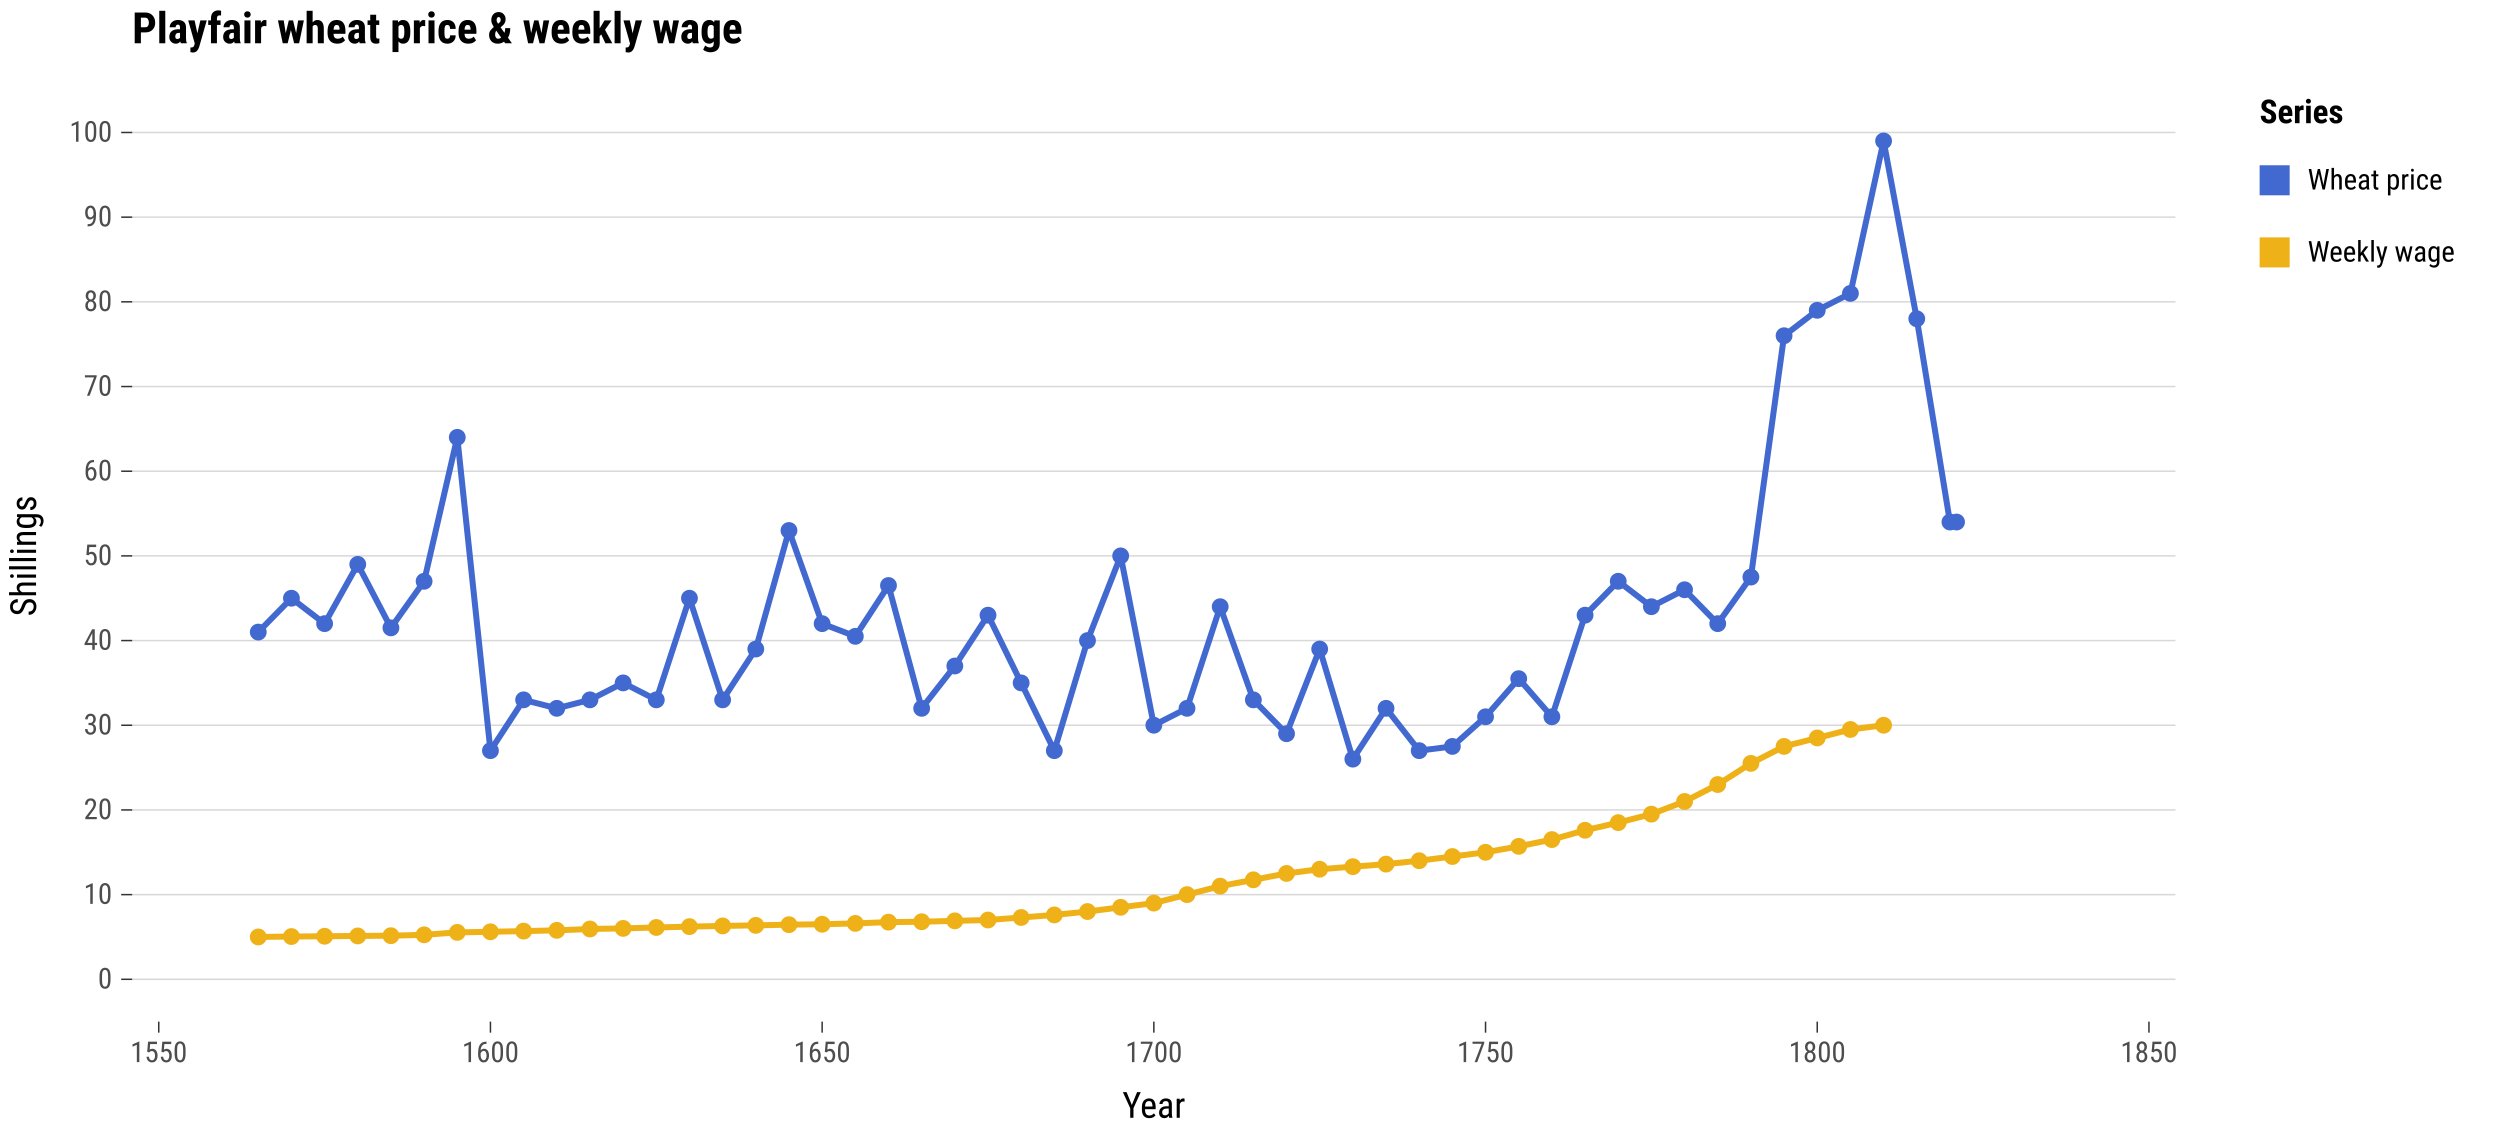
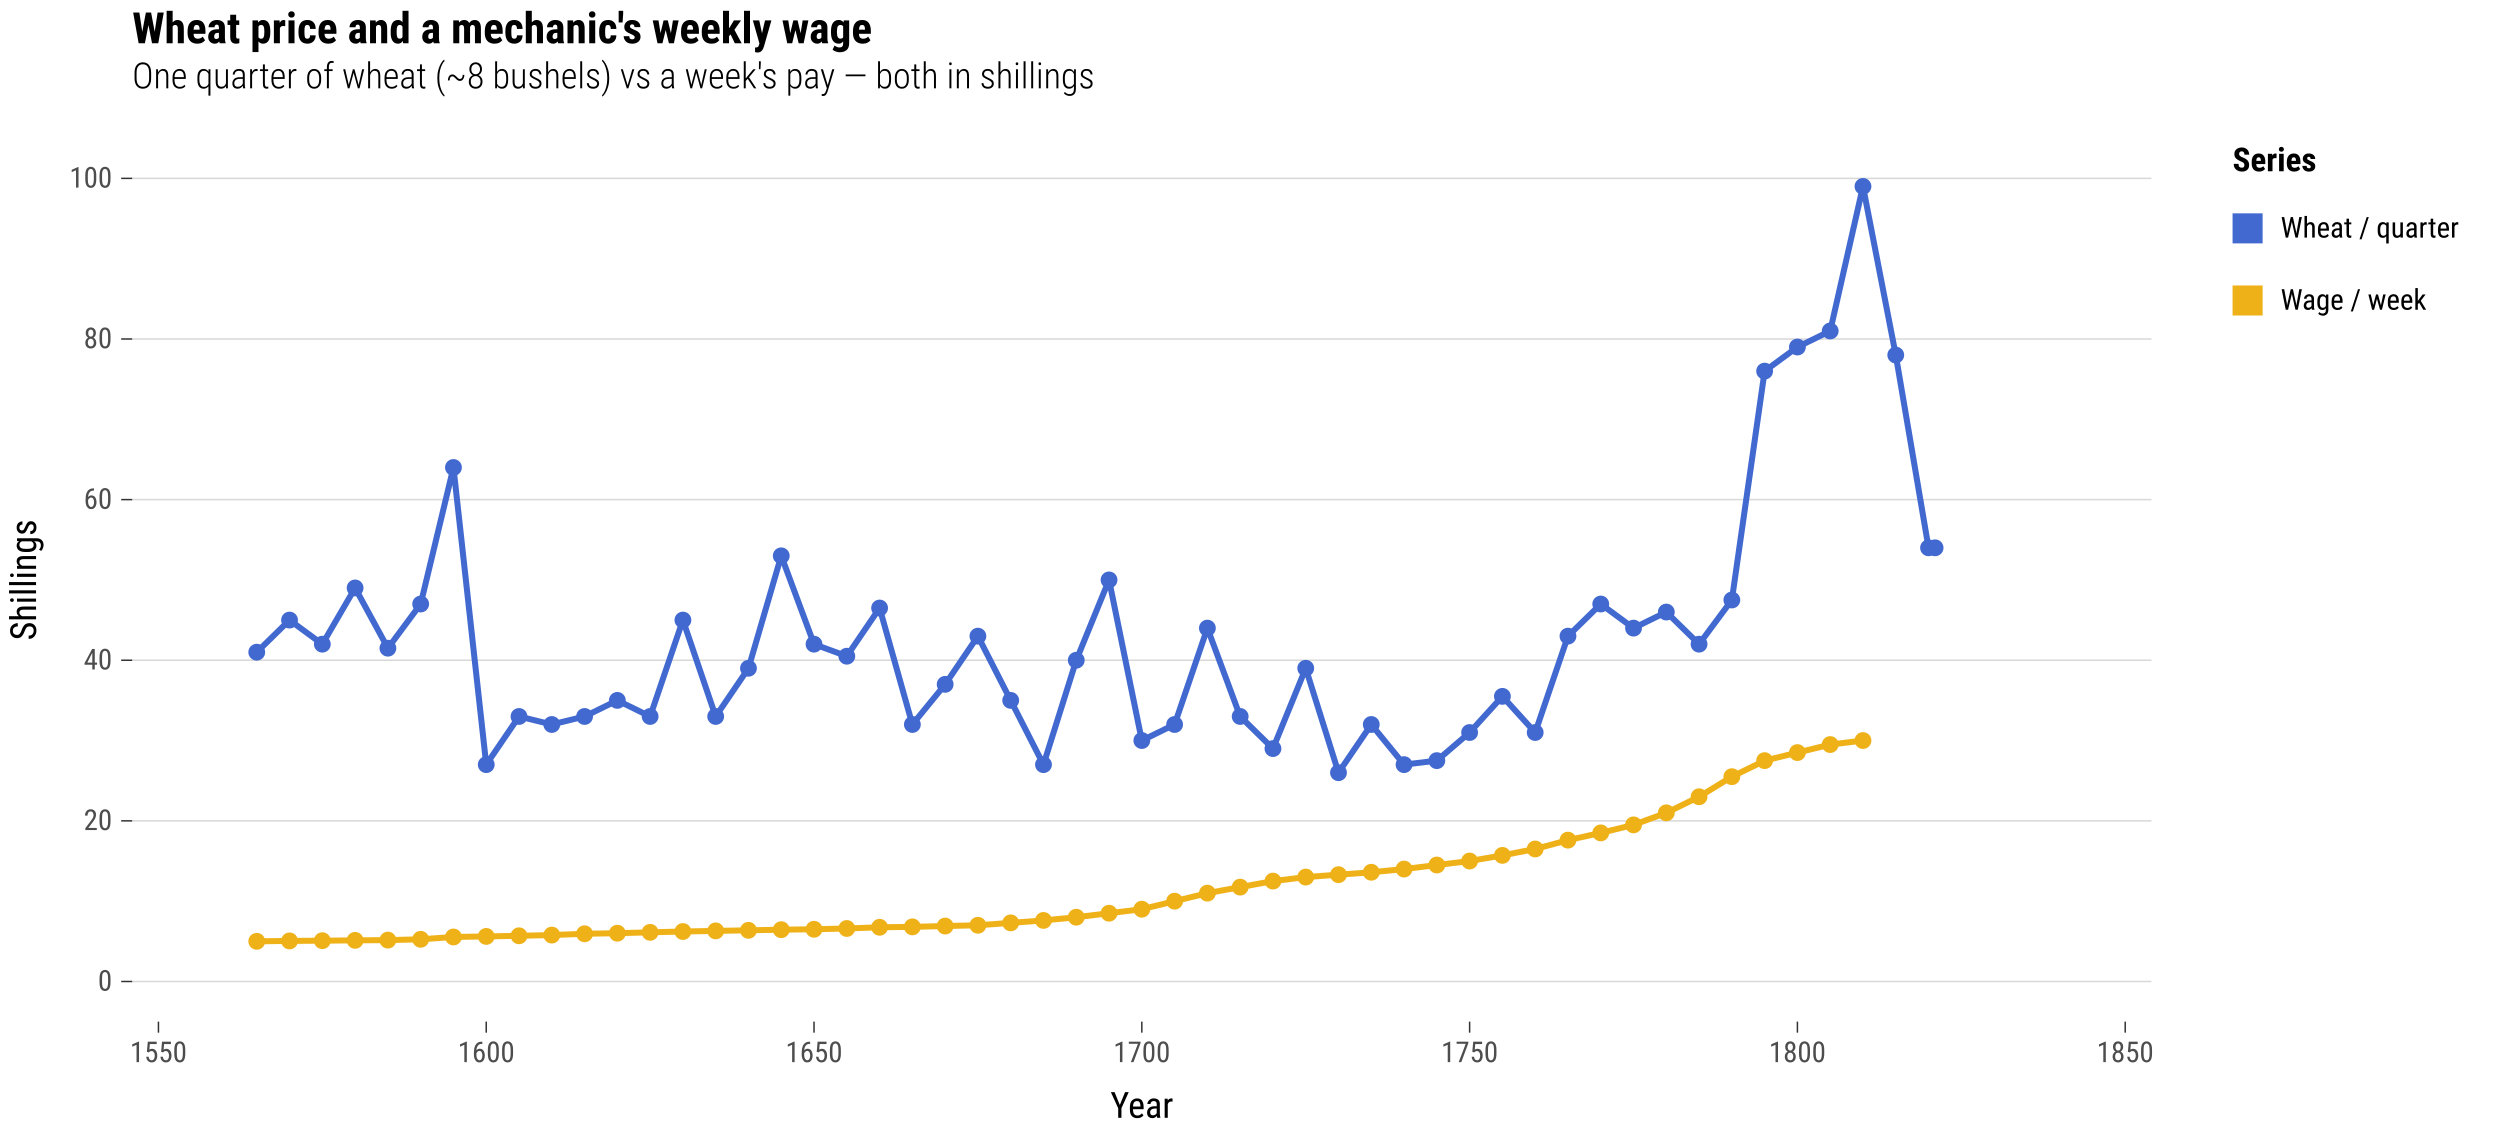
- <svg xmlns="http://www.w3.org/2000/svg" width="832" height="380" viewBox="0 0 832 380" role="img" aria-label="Playfair wheat price &amp; weekly wage" class="gg-plot" font-family="&quot;Roboto Condensed&quot;, &quot;Arial Narrow&quot;, Arial, sans-serif" font-size="12" font-weight="400" text-rendering="optimizeLegibility" shape-rendering="geometricPrecision">
+ <svg xmlns="http://www.w3.org/2000/svg" width="832" height="380" viewBox="0 0 832 380" role="img" aria-label="Wheat price and a mechanic's weekly wage" class="gg-plot" font-family="&quot;Roboto Condensed&quot;, &quot;Arial Narrow&quot;, Arial, sans-serif" font-size="12" font-weight="400" text-rendering="optimizeLegibility" shape-rendering="geometricPrecision">
  <rect class="gg-paper" width="832" height="380" fill="var(--gg-paper, #ffffff)" />
-   <text class="gg-title" x="44" y="14.4" font-size="14.4" font-weight="700" fill="var(--gg-ink, #000000)">Playfair wheat price &amp; weekly wage</text>
+   <text class="gg-title" x="44" y="14.4" font-size="14.4" font-weight="700" fill="var(--gg-ink, #000000)">Wheat price and a mechanic's weekly wage</text>
+   <text class="gg-subtitle" x="44" y="29.4" font-size="12" font-weight="300" fill="var(--gg-ink, #000000)">One quarter of wheat (~8 bushels) vs a week's pay — both in shillings</text>
  <defs>
    <clipPath id="shc_ridership-line_observable10_832x380-gg-clip-0">
-       <rect width="680" height="310" />
+       <rect width="672" height="294" />
    </clipPath>
  </defs>
-   <g class="gg-panel" data-panel="0" transform="translate(44,30)">
-     <rect class="gg-panel-background" width="680" height="310" fill="var(--gg-panel, #ffffff)" />
+   <g class="gg-panel" data-panel="0" transform="translate(44,46)">
+     <rect class="gg-panel-background" width="672" height="294" fill="var(--gg-panel, #ffffff)" />
    <g class="gg-grid" stroke="var(--gg-grid, #D8D8D8)" stroke-width="0.5" vector-effect="non-scaling-stroke">
-       <line x1="0" y1="295.91" x2="680" y2="295.91" />
-       <line x1="0" y1="267.73" x2="680" y2="267.73" />
-       <line x1="0" y1="239.55" x2="680" y2="239.55" />
-       <line x1="0" y1="211.36" x2="680" y2="211.36" />
-       <line x1="0" y1="183.18" x2="680" y2="183.18" />
-       <line x1="0" y1="155" x2="680" y2="155" />
-       <line x1="0" y1="126.82" x2="680" y2="126.82" />
-       <line x1="0" y1="98.64" x2="680" y2="98.64" />
-       <line x1="0" y1="70.45" x2="680" y2="70.45" />
-       <line x1="0" y1="42.27" x2="680" y2="42.27" />
-       <line x1="0" y1="14.09" x2="680" y2="14.09" />
+       <line x1="0" y1="280.64" x2="672" y2="280.64" />
+       <line x1="0" y1="227.18" x2="672" y2="227.18" />
+       <line x1="0" y1="173.73" x2="672" y2="173.73" />
+       <line x1="0" y1="120.27" x2="672" y2="120.27" />
+       <line x1="0" y1="66.82" x2="672" y2="66.82" />
+       <line x1="0" y1="13.36" x2="672" y2="13.36" />
    </g>
    <g class="gg-marks" clip-path="url(#shc_ridership-line_observable10_832x380-gg-clip-0)">
      <g class="gg-batch gg-paths" data-layer="0">
-         <path d="M41.95 180.36L52.99 169.09L64.03 177.55L75.06 157.82L86.1 178.95L97.14 163.45L108.18 115.55L119.22 219.82L130.26 202.91L141.3 205.73L152.34 202.91L163.38 197.27L174.42 202.91L185.45 169.09L196.49 202.91L207.53 186L218.57 146.55L229.61 177.55L240.65 181.77L251.69 164.86L262.73 205.73L273.77 191.64L284.81 174.73L295.84 197.27L306.88 219.82L317.92 183.18L328.96 155L340 211.36L351.04 205.73L362.08 171.91L373.12 202.91L384.16 214.18L395.19 186L406.23 222.64L417.27 205.73L428.31 219.82L439.35 218.41L450.39 208.55L461.43 195.86L472.47 208.55L483.51 174.73L494.55 163.45L505.58 171.91L516.62 166.27L527.66 177.55L538.7 162.05L549.74 81.73L560.78 73.27L571.82 67.64L582.86 16.91L593.9 76.09L604.94 143.73L607.14 143.73" fill="none" stroke="#4269d0" stroke-width="2" stroke-linejoin="round" stroke-linecap="round" />
-         <path d="M41.95 281.82L52.99 281.68L64.03 281.59L75.06 281.48L86.1 281.4L97.14 281.11L108.18 280.3L119.22 280.1L130.26 279.87L141.3 279.62L152.34 279.17L163.38 278.97L174.42 278.66L185.45 278.38L196.49 278.15L207.53 277.96L218.57 277.73L229.61 277.59L240.65 277.31L251.69 276.89L262.73 276.75L273.77 276.46L284.81 276.18L295.84 275.34L306.88 274.49L317.92 273.36L328.96 271.95L340 270.55L351.04 267.73L362.08 264.91L373.12 262.8L384.16 260.68L395.19 259.27L406.23 258.43L417.27 257.58L428.31 256.45L439.35 255.05L450.39 253.64L461.43 251.66L472.47 249.41L483.51 246.31L494.55 243.77L505.58 240.95L516.62 236.73L527.66 231.09L538.7 224.05L549.74 218.41L560.78 215.59L571.82 212.77L582.86 211.36" fill="none" stroke="#efb118" stroke-width="2" stroke-linejoin="round" stroke-linecap="round" />
+         <path d="M41.45 171.05L52.36 160.36L63.27 168.38L74.18 149.67L85.09 169.72L96 155.02L106.91 109.58L117.82 208.47L128.73 192.44L139.64 195.11L150.55 192.44L161.45 187.09L172.36 192.44L183.27 160.36L194.18 192.44L205.09 176.4L216 138.98L226.91 168.38L237.82 172.39L248.73 156.35L259.64 195.11L270.55 181.75L281.45 165.71L292.36 187.09L303.27 208.47L314.18 173.73L325.09 147L336 200.45L346.91 195.11L357.82 163.04L368.73 192.44L379.64 203.13L390.55 176.4L401.45 211.15L412.36 195.11L423.27 208.47L434.18 207.14L445.09 197.78L456 185.75L466.91 197.78L477.82 165.71L488.73 155.02L499.64 163.04L510.55 157.69L521.45 168.38L532.36 153.68L543.27 77.51L554.18 69.49L565.09 64.15L576 16.04L586.91 72.16L597.82 136.31L600 136.31" fill="none" stroke="#4269d0" stroke-width="2" stroke-linejoin="round" stroke-linecap="round" />
+         <path d="M41.45 267.27L52.36 267.14L63.27 267.06L74.18 266.95L85.09 266.87L96 266.6L106.91 265.83L117.82 265.64L128.73 265.43L139.64 265.19L150.55 264.76L161.45 264.57L172.36 264.28L183.27 264.01L194.18 263.8L205.09 263.61L216 263.4L226.91 263.26L237.82 263L248.73 262.6L259.64 262.46L270.55 262.19L281.45 261.93L292.36 261.13L303.27 260.32L314.18 259.25L325.09 257.92L336 256.58L346.91 253.91L357.82 251.24L368.73 249.23L379.64 247.23L390.55 245.89L401.45 245.09L412.36 244.29L423.27 243.22L434.18 241.88L445.09 240.55L456 238.67L466.91 236.54L477.82 233.6L488.73 231.19L499.64 228.52L510.55 224.51L521.45 219.16L532.36 212.48L543.27 207.14L554.18 204.46L565.09 201.79L576 200.45" fill="none" stroke="#efb118" stroke-width="2" stroke-linejoin="round" stroke-linecap="round" />
      </g>
      <g class="gg-batch gg-points" data-layer="1">
-         <circle class="gg-shape-circle" cx="41.95" cy="180.36" r="2.8" fill="#4269d0" />
-         <circle class="gg-shape-circle" cx="41.95" cy="281.82" r="2.8" fill="#efb118" />
-         <circle class="gg-shape-circle" cx="52.99" cy="169.09" r="2.8" fill="#4269d0" />
-         <circle class="gg-shape-circle" cx="52.99" cy="281.68" r="2.8" fill="#efb118" />
-         <circle class="gg-shape-circle" cx="64.03" cy="177.55" r="2.8" fill="#4269d0" />
-         <circle class="gg-shape-circle" cx="64.03" cy="281.59" r="2.8" fill="#efb118" />
-         <circle class="gg-shape-circle" cx="75.06" cy="157.82" r="2.8" fill="#4269d0" />
-         <circle class="gg-shape-circle" cx="75.06" cy="281.48" r="2.8" fill="#efb118" />
-         <circle class="gg-shape-circle" cx="86.1" cy="178.95" r="2.8" fill="#4269d0" />
-         <circle class="gg-shape-circle" cx="86.1" cy="281.4" r="2.8" fill="#efb118" />
-         <circle class="gg-shape-circle" cx="97.14" cy="163.45" r="2.8" fill="#4269d0" />
-         <circle class="gg-shape-circle" cx="97.14" cy="281.11" r="2.8" fill="#efb118" />
-         <circle class="gg-shape-circle" cx="108.18" cy="115.55" r="2.8" fill="#4269d0" />
-         <circle class="gg-shape-circle" cx="108.18" cy="280.3" r="2.8" fill="#efb118" />
-         <circle class="gg-shape-circle" cx="119.22" cy="219.82" r="2.8" fill="#4269d0" />
-         <circle class="gg-shape-circle" cx="119.22" cy="280.1" r="2.8" fill="#efb118" />
-         <circle class="gg-shape-circle" cx="130.26" cy="202.91" r="2.8" fill="#4269d0" />
-         <circle class="gg-shape-circle" cx="130.26" cy="279.87" r="2.8" fill="#efb118" />
-         <circle class="gg-shape-circle" cx="141.3" cy="205.73" r="2.8" fill="#4269d0" />
-         <circle class="gg-shape-circle" cx="141.3" cy="279.62" r="2.8" fill="#efb118" />
-         <circle class="gg-shape-circle" cx="152.34" cy="202.91" r="2.8" fill="#4269d0" />
-         <circle class="gg-shape-circle" cx="152.34" cy="279.17" r="2.8" fill="#efb118" />
-         <circle class="gg-shape-circle" cx="163.38" cy="197.27" r="2.8" fill="#4269d0" />
-         <circle class="gg-shape-circle" cx="163.38" cy="278.97" r="2.8" fill="#efb118" />
-         <circle class="gg-shape-circle" cx="174.42" cy="202.91" r="2.8" fill="#4269d0" />
-         <circle class="gg-shape-circle" cx="174.42" cy="278.66" r="2.8" fill="#efb118" />
-         <circle class="gg-shape-circle" cx="185.45" cy="169.09" r="2.8" fill="#4269d0" />
-         <circle class="gg-shape-circle" cx="185.45" cy="278.38" r="2.8" fill="#efb118" />
-         <circle class="gg-shape-circle" cx="196.49" cy="202.91" r="2.8" fill="#4269d0" />
-         <circle class="gg-shape-circle" cx="196.49" cy="278.15" r="2.8" fill="#efb118" />
-         <circle class="gg-shape-circle" cx="207.53" cy="186" r="2.8" fill="#4269d0" />
-         <circle class="gg-shape-circle" cx="207.53" cy="277.96" r="2.8" fill="#efb118" />
-         <circle class="gg-shape-circle" cx="218.57" cy="146.55" r="2.8" fill="#4269d0" />
-         <circle class="gg-shape-circle" cx="218.57" cy="277.73" r="2.8" fill="#efb118" />
-         <circle class="gg-shape-circle" cx="229.61" cy="177.55" r="2.8" fill="#4269d0" />
-         <circle class="gg-shape-circle" cx="229.61" cy="277.59" r="2.8" fill="#efb118" />
-         <circle class="gg-shape-circle" cx="240.65" cy="181.77" r="2.8" fill="#4269d0" />
-         <circle class="gg-shape-circle" cx="240.65" cy="277.31" r="2.8" fill="#efb118" />
-         <circle class="gg-shape-circle" cx="251.69" cy="164.86" r="2.8" fill="#4269d0" />
-         <circle class="gg-shape-circle" cx="251.69" cy="276.89" r="2.8" fill="#efb118" />
-         <circle class="gg-shape-circle" cx="262.73" cy="205.73" r="2.8" fill="#4269d0" />
-         <circle class="gg-shape-circle" cx="262.73" cy="276.75" r="2.8" fill="#efb118" />
-         <circle class="gg-shape-circle" cx="273.77" cy="191.64" r="2.8" fill="#4269d0" />
-         <circle class="gg-shape-circle" cx="273.77" cy="276.46" r="2.8" fill="#efb118" />
-         <circle class="gg-shape-circle" cx="284.81" cy="174.73" r="2.8" fill="#4269d0" />
-         <circle class="gg-shape-circle" cx="284.81" cy="276.18" r="2.8" fill="#efb118" />
-         <circle class="gg-shape-circle" cx="295.84" cy="197.27" r="2.8" fill="#4269d0" />
-         <circle class="gg-shape-circle" cx="295.84" cy="275.34" r="2.8" fill="#efb118" />
-         <circle class="gg-shape-circle" cx="306.88" cy="219.82" r="2.8" fill="#4269d0" />
-         <circle class="gg-shape-circle" cx="306.88" cy="274.49" r="2.8" fill="#efb118" />
-         <circle class="gg-shape-circle" cx="317.92" cy="183.18" r="2.8" fill="#4269d0" />
-         <circle class="gg-shape-circle" cx="317.92" cy="273.36" r="2.8" fill="#efb118" />
-         <circle class="gg-shape-circle" cx="328.96" cy="155" r="2.8" fill="#4269d0" />
-         <circle class="gg-shape-circle" cx="328.96" cy="271.95" r="2.8" fill="#efb118" />
-         <circle class="gg-shape-circle" cx="340" cy="211.36" r="2.8" fill="#4269d0" />
-         <circle class="gg-shape-circle" cx="340" cy="270.55" r="2.8" fill="#efb118" />
-         <circle class="gg-shape-circle" cx="351.04" cy="205.73" r="2.8" fill="#4269d0" />
-         <circle class="gg-shape-circle" cx="351.04" cy="267.73" r="2.8" fill="#efb118" />
-         <circle class="gg-shape-circle" cx="362.08" cy="171.91" r="2.8" fill="#4269d0" />
-         <circle class="gg-shape-circle" cx="362.08" cy="264.91" r="2.8" fill="#efb118" />
-         <circle class="gg-shape-circle" cx="373.12" cy="202.91" r="2.8" fill="#4269d0" />
-         <circle class="gg-shape-circle" cx="373.12" cy="262.8" r="2.8" fill="#efb118" />
-         <circle class="gg-shape-circle" cx="384.16" cy="214.18" r="2.8" fill="#4269d0" />
-         <circle class="gg-shape-circle" cx="384.16" cy="260.68" r="2.8" fill="#efb118" />
-         <circle class="gg-shape-circle" cx="395.19" cy="186" r="2.8" fill="#4269d0" />
-         <circle class="gg-shape-circle" cx="395.19" cy="259.27" r="2.8" fill="#efb118" />
-         <circle class="gg-shape-circle" cx="406.23" cy="222.64" r="2.8" fill="#4269d0" />
-         <circle class="gg-shape-circle" cx="406.23" cy="258.43" r="2.8" fill="#efb118" />
-         <circle class="gg-shape-circle" cx="417.27" cy="205.73" r="2.8" fill="#4269d0" />
-         <circle class="gg-shape-circle" cx="417.27" cy="257.58" r="2.8" fill="#efb118" />
-         <circle class="gg-shape-circle" cx="428.31" cy="219.82" r="2.8" fill="#4269d0" />
-         <circle class="gg-shape-circle" cx="428.31" cy="256.45" r="2.8" fill="#efb118" />
-         <circle class="gg-shape-circle" cx="439.35" cy="218.41" r="2.8" fill="#4269d0" />
-         <circle class="gg-shape-circle" cx="439.35" cy="255.05" r="2.8" fill="#efb118" />
-         <circle class="gg-shape-circle" cx="450.39" cy="208.55" r="2.8" fill="#4269d0" />
-         <circle class="gg-shape-circle" cx="450.39" cy="253.64" r="2.8" fill="#efb118" />
-         <circle class="gg-shape-circle" cx="461.43" cy="195.86" r="2.8" fill="#4269d0" />
-         <circle class="gg-shape-circle" cx="461.43" cy="251.66" r="2.8" fill="#efb118" />
-         <circle class="gg-shape-circle" cx="472.47" cy="208.55" r="2.8" fill="#4269d0" />
-         <circle class="gg-shape-circle" cx="472.47" cy="249.41" r="2.8" fill="#efb118" />
-         <circle class="gg-shape-circle" cx="483.51" cy="174.73" r="2.8" fill="#4269d0" />
-         <circle class="gg-shape-circle" cx="483.51" cy="246.31" r="2.8" fill="#efb118" />
-         <circle class="gg-shape-circle" cx="494.55" cy="163.45" r="2.8" fill="#4269d0" />
-         <circle class="gg-shape-circle" cx="494.55" cy="243.77" r="2.8" fill="#efb118" />
-         <circle class="gg-shape-circle" cx="505.58" cy="171.91" r="2.8" fill="#4269d0" />
-         <circle class="gg-shape-circle" cx="505.58" cy="240.95" r="2.8" fill="#efb118" />
-         <circle class="gg-shape-circle" cx="516.62" cy="166.27" r="2.8" fill="#4269d0" />
-         <circle class="gg-shape-circle" cx="516.62" cy="236.73" r="2.8" fill="#efb118" />
-         <circle class="gg-shape-circle" cx="527.66" cy="177.55" r="2.8" fill="#4269d0" />
-         <circle class="gg-shape-circle" cx="527.66" cy="231.09" r="2.8" fill="#efb118" />
-         <circle class="gg-shape-circle" cx="538.7" cy="162.05" r="2.8" fill="#4269d0" />
-         <circle class="gg-shape-circle" cx="538.7" cy="224.05" r="2.8" fill="#efb118" />
-         <circle class="gg-shape-circle" cx="549.74" cy="81.73" r="2.8" fill="#4269d0" />
-         <circle class="gg-shape-circle" cx="549.74" cy="218.41" r="2.8" fill="#efb118" />
-         <circle class="gg-shape-circle" cx="560.78" cy="73.27" r="2.8" fill="#4269d0" />
-         <circle class="gg-shape-circle" cx="560.78" cy="215.59" r="2.8" fill="#efb118" />
-         <circle class="gg-shape-circle" cx="571.82" cy="67.64" r="2.8" fill="#4269d0" />
-         <circle class="gg-shape-circle" cx="571.82" cy="212.77" r="2.8" fill="#efb118" />
-         <circle class="gg-shape-circle" cx="582.86" cy="16.91" r="2.8" fill="#4269d0" />
-         <circle class="gg-shape-circle" cx="582.86" cy="211.36" r="2.8" fill="#efb118" />
-         <circle class="gg-shape-circle" cx="593.9" cy="76.09" r="2.8" fill="#4269d0" />
-         <circle class="gg-shape-circle" cx="604.94" cy="143.73" r="2.8" fill="#4269d0" />
-         <circle class="gg-shape-circle" cx="607.14" cy="143.73" r="2.8" fill="#4269d0" />
+         <circle class="gg-shape-circle" cx="41.45" cy="171.05" r="2.8" fill="#4269d0" />
+         <circle class="gg-shape-circle" cx="41.45" cy="267.27" r="2.8" fill="#efb118" />
+         <circle class="gg-shape-circle" cx="52.36" cy="160.36" r="2.8" fill="#4269d0" />
+         <circle class="gg-shape-circle" cx="52.36" cy="267.14" r="2.8" fill="#efb118" />
+         <circle class="gg-shape-circle" cx="63.27" cy="168.38" r="2.8" fill="#4269d0" />
+         <circle class="gg-shape-circle" cx="63.27" cy="267.06" r="2.8" fill="#efb118" />
+         <circle class="gg-shape-circle" cx="74.18" cy="149.67" r="2.8" fill="#4269d0" />
+         <circle class="gg-shape-circle" cx="74.18" cy="266.95" r="2.8" fill="#efb118" />
+         <circle class="gg-shape-circle" cx="85.09" cy="169.72" r="2.8" fill="#4269d0" />
+         <circle class="gg-shape-circle" cx="85.09" cy="266.87" r="2.8" fill="#efb118" />
+         <circle class="gg-shape-circle" cx="96" cy="155.02" r="2.8" fill="#4269d0" />
+         <circle class="gg-shape-circle" cx="96" cy="266.6" r="2.8" fill="#efb118" />
+         <circle class="gg-shape-circle" cx="106.91" cy="109.58" r="2.8" fill="#4269d0" />
+         <circle class="gg-shape-circle" cx="106.91" cy="265.83" r="2.8" fill="#efb118" />
+         <circle class="gg-shape-circle" cx="117.82" cy="208.47" r="2.8" fill="#4269d0" />
+         <circle class="gg-shape-circle" cx="117.82" cy="265.64" r="2.8" fill="#efb118" />
+         <circle class="gg-shape-circle" cx="128.73" cy="192.44" r="2.8" fill="#4269d0" />
+         <circle class="gg-shape-circle" cx="128.73" cy="265.43" r="2.8" fill="#efb118" />
+         <circle class="gg-shape-circle" cx="139.64" cy="195.11" r="2.8" fill="#4269d0" />
+         <circle class="gg-shape-circle" cx="139.64" cy="265.19" r="2.8" fill="#efb118" />
+         <circle class="gg-shape-circle" cx="150.55" cy="192.44" r="2.8" fill="#4269d0" />
+         <circle class="gg-shape-circle" cx="150.55" cy="264.76" r="2.8" fill="#efb118" />
+         <circle class="gg-shape-circle" cx="161.45" cy="187.09" r="2.8" fill="#4269d0" />
+         <circle class="gg-shape-circle" cx="161.45" cy="264.57" r="2.8" fill="#efb118" />
+         <circle class="gg-shape-circle" cx="172.36" cy="192.44" r="2.8" fill="#4269d0" />
+         <circle class="gg-shape-circle" cx="172.36" cy="264.28" r="2.8" fill="#efb118" />
+         <circle class="gg-shape-circle" cx="183.27" cy="160.36" r="2.8" fill="#4269d0" />
+         <circle class="gg-shape-circle" cx="183.27" cy="264.01" r="2.8" fill="#efb118" />
+         <circle class="gg-shape-circle" cx="194.18" cy="192.44" r="2.8" fill="#4269d0" />
+         <circle class="gg-shape-circle" cx="194.18" cy="263.8" r="2.8" fill="#efb118" />
+         <circle class="gg-shape-circle" cx="205.09" cy="176.4" r="2.8" fill="#4269d0" />
+         <circle class="gg-shape-circle" cx="205.09" cy="263.61" r="2.8" fill="#efb118" />
+         <circle class="gg-shape-circle" cx="216" cy="138.98" r="2.8" fill="#4269d0" />
+         <circle class="gg-shape-circle" cx="216" cy="263.4" r="2.8" fill="#efb118" />
+         <circle class="gg-shape-circle" cx="226.91" cy="168.38" r="2.8" fill="#4269d0" />
+         <circle class="gg-shape-circle" cx="226.91" cy="263.26" r="2.8" fill="#efb118" />
+         <circle class="gg-shape-circle" cx="237.82" cy="172.39" r="2.8" fill="#4269d0" />
+         <circle class="gg-shape-circle" cx="237.82" cy="263" r="2.8" fill="#efb118" />
+         <circle class="gg-shape-circle" cx="248.73" cy="156.35" r="2.8" fill="#4269d0" />
+         <circle class="gg-shape-circle" cx="248.73" cy="262.6" r="2.8" fill="#efb118" />
+         <circle class="gg-shape-circle" cx="259.64" cy="195.11" r="2.8" fill="#4269d0" />
+         <circle class="gg-shape-circle" cx="259.64" cy="262.46" r="2.8" fill="#efb118" />
+         <circle class="gg-shape-circle" cx="270.55" cy="181.75" r="2.8" fill="#4269d0" />
+         <circle class="gg-shape-circle" cx="270.55" cy="262.19" r="2.8" fill="#efb118" />
+         <circle class="gg-shape-circle" cx="281.45" cy="165.71" r="2.8" fill="#4269d0" />
+         <circle class="gg-shape-circle" cx="281.45" cy="261.93" r="2.8" fill="#efb118" />
+         <circle class="gg-shape-circle" cx="292.36" cy="187.09" r="2.8" fill="#4269d0" />
+         <circle class="gg-shape-circle" cx="292.36" cy="261.13" r="2.8" fill="#efb118" />
+         <circle class="gg-shape-circle" cx="303.27" cy="208.47" r="2.8" fill="#4269d0" />
+         <circle class="gg-shape-circle" cx="303.27" cy="260.32" r="2.8" fill="#efb118" />
+         <circle class="gg-shape-circle" cx="314.18" cy="173.73" r="2.8" fill="#4269d0" />
+         <circle class="gg-shape-circle" cx="314.18" cy="259.25" r="2.8" fill="#efb118" />
+         <circle class="gg-shape-circle" cx="325.09" cy="147" r="2.8" fill="#4269d0" />
+         <circle class="gg-shape-circle" cx="325.09" cy="257.92" r="2.8" fill="#efb118" />
+         <circle class="gg-shape-circle" cx="336" cy="200.45" r="2.8" fill="#4269d0" />
+         <circle class="gg-shape-circle" cx="336" cy="256.58" r="2.8" fill="#efb118" />
+         <circle class="gg-shape-circle" cx="346.91" cy="195.11" r="2.8" fill="#4269d0" />
+         <circle class="gg-shape-circle" cx="346.91" cy="253.91" r="2.8" fill="#efb118" />
+         <circle class="gg-shape-circle" cx="357.82" cy="163.04" r="2.8" fill="#4269d0" />
+         <circle class="gg-shape-circle" cx="357.82" cy="251.24" r="2.8" fill="#efb118" />
+         <circle class="gg-shape-circle" cx="368.73" cy="192.44" r="2.8" fill="#4269d0" />
+         <circle class="gg-shape-circle" cx="368.73" cy="249.23" r="2.8" fill="#efb118" />
+         <circle class="gg-shape-circle" cx="379.64" cy="203.13" r="2.8" fill="#4269d0" />
+         <circle class="gg-shape-circle" cx="379.64" cy="247.23" r="2.8" fill="#efb118" />
+         <circle class="gg-shape-circle" cx="390.55" cy="176.4" r="2.8" fill="#4269d0" />
+         <circle class="gg-shape-circle" cx="390.55" cy="245.89" r="2.8" fill="#efb118" />
+         <circle class="gg-shape-circle" cx="401.45" cy="211.15" r="2.8" fill="#4269d0" />
+         <circle class="gg-shape-circle" cx="401.45" cy="245.09" r="2.8" fill="#efb118" />
+         <circle class="gg-shape-circle" cx="412.36" cy="195.11" r="2.8" fill="#4269d0" />
+         <circle class="gg-shape-circle" cx="412.36" cy="244.29" r="2.8" fill="#efb118" />
+         <circle class="gg-shape-circle" cx="423.27" cy="208.47" r="2.8" fill="#4269d0" />
+         <circle class="gg-shape-circle" cx="423.27" cy="243.22" r="2.8" fill="#efb118" />
+         <circle class="gg-shape-circle" cx="434.18" cy="207.14" r="2.8" fill="#4269d0" />
+         <circle class="gg-shape-circle" cx="434.18" cy="241.88" r="2.8" fill="#efb118" />
+         <circle class="gg-shape-circle" cx="445.09" cy="197.78" r="2.8" fill="#4269d0" />
+         <circle class="gg-shape-circle" cx="445.09" cy="240.55" r="2.8" fill="#efb118" />
+         <circle class="gg-shape-circle" cx="456" cy="185.75" r="2.8" fill="#4269d0" />
+         <circle class="gg-shape-circle" cx="456" cy="238.67" r="2.8" fill="#efb118" />
+         <circle class="gg-shape-circle" cx="466.91" cy="197.78" r="2.8" fill="#4269d0" />
+         <circle class="gg-shape-circle" cx="466.91" cy="236.54" r="2.8" fill="#efb118" />
+         <circle class="gg-shape-circle" cx="477.82" cy="165.71" r="2.8" fill="#4269d0" />
+         <circle class="gg-shape-circle" cx="477.82" cy="233.6" r="2.8" fill="#efb118" />
+         <circle class="gg-shape-circle" cx="488.73" cy="155.02" r="2.8" fill="#4269d0" />
+         <circle class="gg-shape-circle" cx="488.73" cy="231.19" r="2.8" fill="#efb118" />
+         <circle class="gg-shape-circle" cx="499.64" cy="163.04" r="2.8" fill="#4269d0" />
+         <circle class="gg-shape-circle" cx="499.64" cy="228.52" r="2.8" fill="#efb118" />
+         <circle class="gg-shape-circle" cx="510.55" cy="157.69" r="2.8" fill="#4269d0" />
+         <circle class="gg-shape-circle" cx="510.55" cy="224.51" r="2.8" fill="#efb118" />
+         <circle class="gg-shape-circle" cx="521.45" cy="168.38" r="2.8" fill="#4269d0" />
+         <circle class="gg-shape-circle" cx="521.45" cy="219.16" r="2.8" fill="#efb118" />
+         <circle class="gg-shape-circle" cx="532.36" cy="153.68" r="2.8" fill="#4269d0" />
+         <circle class="gg-shape-circle" cx="532.36" cy="212.48" r="2.8" fill="#efb118" />
+         <circle class="gg-shape-circle" cx="543.27" cy="77.51" r="2.8" fill="#4269d0" />
+         <circle class="gg-shape-circle" cx="543.27" cy="207.14" r="2.8" fill="#efb118" />
+         <circle class="gg-shape-circle" cx="554.18" cy="69.49" r="2.8" fill="#4269d0" />
+         <circle class="gg-shape-circle" cx="554.18" cy="204.46" r="2.8" fill="#efb118" />
+         <circle class="gg-shape-circle" cx="565.09" cy="64.15" r="2.8" fill="#4269d0" />
+         <circle class="gg-shape-circle" cx="565.09" cy="201.79" r="2.8" fill="#efb118" />
+         <circle class="gg-shape-circle" cx="576" cy="16.04" r="2.8" fill="#4269d0" />
+         <circle class="gg-shape-circle" cx="576" cy="200.45" r="2.8" fill="#efb118" />
+         <circle class="gg-shape-circle" cx="586.91" cy="72.16" r="2.8" fill="#4269d0" />
+         <circle class="gg-shape-circle" cx="597.82" cy="136.31" r="2.8" fill="#4269d0" />
+         <circle class="gg-shape-circle" cx="600" cy="136.31" r="2.8" fill="#4269d0" />
      </g>
    </g>
  </g>
  <g class="gg-axis gg-axis-x" transform="translate(44,340)">
-     <g class="gg-tick" transform="translate(8.83,0)">
+     <g class="gg-tick" transform="translate(8.73,0)">
      <line y2="3.67" stroke="var(--gg-tickColor, #333333)" stroke-width="0.5" vector-effect="non-scaling-stroke" />
      <text y="6.67" dy="0.71em" text-anchor="middle" fill="var(--gg-axisText, #4d4d4d)" font-size="9.6" font-weight="400">1550</text>
    </g>
-     <g class="gg-tick" transform="translate(119.22,0)">
+     <g class="gg-tick" transform="translate(117.82,0)">
      <line y2="3.67" stroke="var(--gg-tickColor, #333333)" stroke-width="0.5" vector-effect="non-scaling-stroke" />
      <text y="6.67" dy="0.71em" text-anchor="middle" fill="var(--gg-axisText, #4d4d4d)" font-size="9.6" font-weight="400">1600</text>
    </g>
-     <g class="gg-tick" transform="translate(229.61,0)">
+     <g class="gg-tick" transform="translate(226.91,0)">
      <line y2="3.67" stroke="var(--gg-tickColor, #333333)" stroke-width="0.5" vector-effect="non-scaling-stroke" />
      <text y="6.67" dy="0.71em" text-anchor="middle" fill="var(--gg-axisText, #4d4d4d)" font-size="9.6" font-weight="400">1650</text>
    </g>
-     <g class="gg-tick" transform="translate(340,0)">
+     <g class="gg-tick" transform="translate(336,0)">
      <line y2="3.67" stroke="var(--gg-tickColor, #333333)" stroke-width="0.5" vector-effect="non-scaling-stroke" />
      <text y="6.67" dy="0.71em" text-anchor="middle" fill="var(--gg-axisText, #4d4d4d)" font-size="9.6" font-weight="400">1700</text>
    </g>
-     <g class="gg-tick" transform="translate(450.39,0)">
+     <g class="gg-tick" transform="translate(445.09,0)">
      <line y2="3.67" stroke="var(--gg-tickColor, #333333)" stroke-width="0.5" vector-effect="non-scaling-stroke" />
      <text y="6.67" dy="0.71em" text-anchor="middle" fill="var(--gg-axisText, #4d4d4d)" font-size="9.6" font-weight="400">1750</text>
    </g>
-     <g class="gg-tick" transform="translate(560.78,0)">
+     <g class="gg-tick" transform="translate(554.18,0)">
      <line y2="3.67" stroke="var(--gg-tickColor, #333333)" stroke-width="0.5" vector-effect="non-scaling-stroke" />
      <text y="6.67" dy="0.71em" text-anchor="middle" fill="var(--gg-axisText, #4d4d4d)" font-size="9.6" font-weight="400">1800</text>
    </g>
-     <g class="gg-tick" transform="translate(671.17,0)">
+     <g class="gg-tick" transform="translate(663.27,0)">
      <line y2="3.67" stroke="var(--gg-tickColor, #333333)" stroke-width="0.5" vector-effect="non-scaling-stroke" />
      <text y="6.67" dy="0.71em" text-anchor="middle" fill="var(--gg-axisText, #4d4d4d)" font-size="9.6" font-weight="400">1850</text>
    </g>
  </g>
-   <g class="gg-axis gg-axis-y" transform="translate(44,30)">
-     <g class="gg-tick" transform="translate(0,295.91)">
+   <g class="gg-axis gg-axis-y" transform="translate(44,46)">
+     <g class="gg-tick" transform="translate(0,280.64)">
      <line x2="-3.67" stroke="var(--gg-tickColor, #333333)" stroke-width="0.5" vector-effect="non-scaling-stroke" />
      <text x="-6.67" dy="0.32em" text-anchor="end" fill="var(--gg-axisText, #4d4d4d)" font-size="9.6" font-weight="400">0</text>
    </g>
-     <g class="gg-tick" transform="translate(0,267.73)">
-       <line x2="-3.67" stroke="var(--gg-tickColor, #333333)" stroke-width="0.5" vector-effect="non-scaling-stroke" />
-       <text x="-6.67" dy="0.32em" text-anchor="end" fill="var(--gg-axisText, #4d4d4d)" font-size="9.6" font-weight="400">10</text>
-     </g>
-     <g class="gg-tick" transform="translate(0,239.55)">
+     <g class="gg-tick" transform="translate(0,227.18)">
      <line x2="-3.67" stroke="var(--gg-tickColor, #333333)" stroke-width="0.5" vector-effect="non-scaling-stroke" />
      <text x="-6.67" dy="0.32em" text-anchor="end" fill="var(--gg-axisText, #4d4d4d)" font-size="9.6" font-weight="400">20</text>
    </g>
-     <g class="gg-tick" transform="translate(0,211.36)">
-       <line x2="-3.67" stroke="var(--gg-tickColor, #333333)" stroke-width="0.5" vector-effect="non-scaling-stroke" />
-       <text x="-6.67" dy="0.32em" text-anchor="end" fill="var(--gg-axisText, #4d4d4d)" font-size="9.6" font-weight="400">30</text>
-     </g>
-     <g class="gg-tick" transform="translate(0,183.18)">
+     <g class="gg-tick" transform="translate(0,173.73)">
      <line x2="-3.67" stroke="var(--gg-tickColor, #333333)" stroke-width="0.5" vector-effect="non-scaling-stroke" />
      <text x="-6.67" dy="0.32em" text-anchor="end" fill="var(--gg-axisText, #4d4d4d)" font-size="9.6" font-weight="400">40</text>
    </g>
-     <g class="gg-tick" transform="translate(0,155)">
-       <line x2="-3.67" stroke="var(--gg-tickColor, #333333)" stroke-width="0.5" vector-effect="non-scaling-stroke" />
-       <text x="-6.67" dy="0.32em" text-anchor="end" fill="var(--gg-axisText, #4d4d4d)" font-size="9.6" font-weight="400">50</text>
-     </g>
-     <g class="gg-tick" transform="translate(0,126.82)">
+     <g class="gg-tick" transform="translate(0,120.27)">
      <line x2="-3.67" stroke="var(--gg-tickColor, #333333)" stroke-width="0.5" vector-effect="non-scaling-stroke" />
      <text x="-6.67" dy="0.32em" text-anchor="end" fill="var(--gg-axisText, #4d4d4d)" font-size="9.6" font-weight="400">60</text>
    </g>
-     <g class="gg-tick" transform="translate(0,98.64)">
-       <line x2="-3.67" stroke="var(--gg-tickColor, #333333)" stroke-width="0.5" vector-effect="non-scaling-stroke" />
-       <text x="-6.67" dy="0.32em" text-anchor="end" fill="var(--gg-axisText, #4d4d4d)" font-size="9.6" font-weight="400">70</text>
-     </g>
-     <g class="gg-tick" transform="translate(0,70.45)">
+     <g class="gg-tick" transform="translate(0,66.82)">
      <line x2="-3.67" stroke="var(--gg-tickColor, #333333)" stroke-width="0.5" vector-effect="non-scaling-stroke" />
      <text x="-6.67" dy="0.32em" text-anchor="end" fill="var(--gg-axisText, #4d4d4d)" font-size="9.6" font-weight="400">80</text>
    </g>
-     <g class="gg-tick" transform="translate(0,42.27)">
-       <line x2="-3.67" stroke="var(--gg-tickColor, #333333)" stroke-width="0.5" vector-effect="non-scaling-stroke" />
-       <text x="-6.67" dy="0.32em" text-anchor="end" fill="var(--gg-axisText, #4d4d4d)" font-size="9.6" font-weight="400">90</text>
-     </g>
-     <g class="gg-tick" transform="translate(0,14.09)">
+     <g class="gg-tick" transform="translate(0,13.36)">
      <line x2="-3.67" stroke="var(--gg-tickColor, #333333)" stroke-width="0.5" vector-effect="non-scaling-stroke" />
      <text x="-6.67" dy="0.32em" text-anchor="end" fill="var(--gg-axisText, #4d4d4d)" font-size="9.6" font-weight="400">100</text>
    </g>
  </g>
-   <text class="gg-axis-title" x="384" y="372" text-anchor="middle" fill="var(--gg-ink, #000000)" font-size="12" font-weight="400">Year</text>
-   <text class="gg-axis-title" transform="translate(12,185) rotate(-90)" text-anchor="middle" fill="var(--gg-ink, #000000)" font-size="12" font-weight="400">Shillings</text>
-   <g class="gg-legend gg-legend-color gg-legend-right gg-legend-vertical" transform="translate(748,30)">
+   <text class="gg-axis-title" x="380" y="372" text-anchor="middle" fill="var(--gg-ink, #000000)" font-size="12" font-weight="400">Year</text>
+   <text class="gg-axis-title" transform="translate(12,193) rotate(-90)" text-anchor="middle" fill="var(--gg-ink, #000000)" font-size="12" font-weight="400">Shillings</text>
+   <g class="gg-legend gg-legend-color gg-legend-right gg-legend-vertical" transform="translate(739,46)">
    <text class="gg-legend-title" x="4" y="11" font-size="11" font-weight="bold" fill="var(--gg-ink, #000000)">Series</text>
    <rect class="gg-legend-swatch" x="4" y="25" width="10" height="10" fill="#4269d0" />
-     <text class="gg-legend-label" x="20" y="30" dy="0.32em" font-size="9.6" fill="var(--gg-ink, #000000)">Wheat price</text>
+     <text class="gg-legend-label" x="20" y="30" dy="0.32em" font-size="9.6" fill="var(--gg-ink, #000000)">Wheat / quarter</text>
    <rect class="gg-legend-swatch" x="4" y="49" width="10" height="10" fill="#efb118" />
-     <text class="gg-legend-label" x="20" y="54" dy="0.32em" font-size="9.6" fill="var(--gg-ink, #000000)">Weekly wage</text>
+     <text class="gg-legend-label" x="20" y="54" dy="0.32em" font-size="9.6" fill="var(--gg-ink, #000000)">Wage / week</text>
  </g>
</svg>
